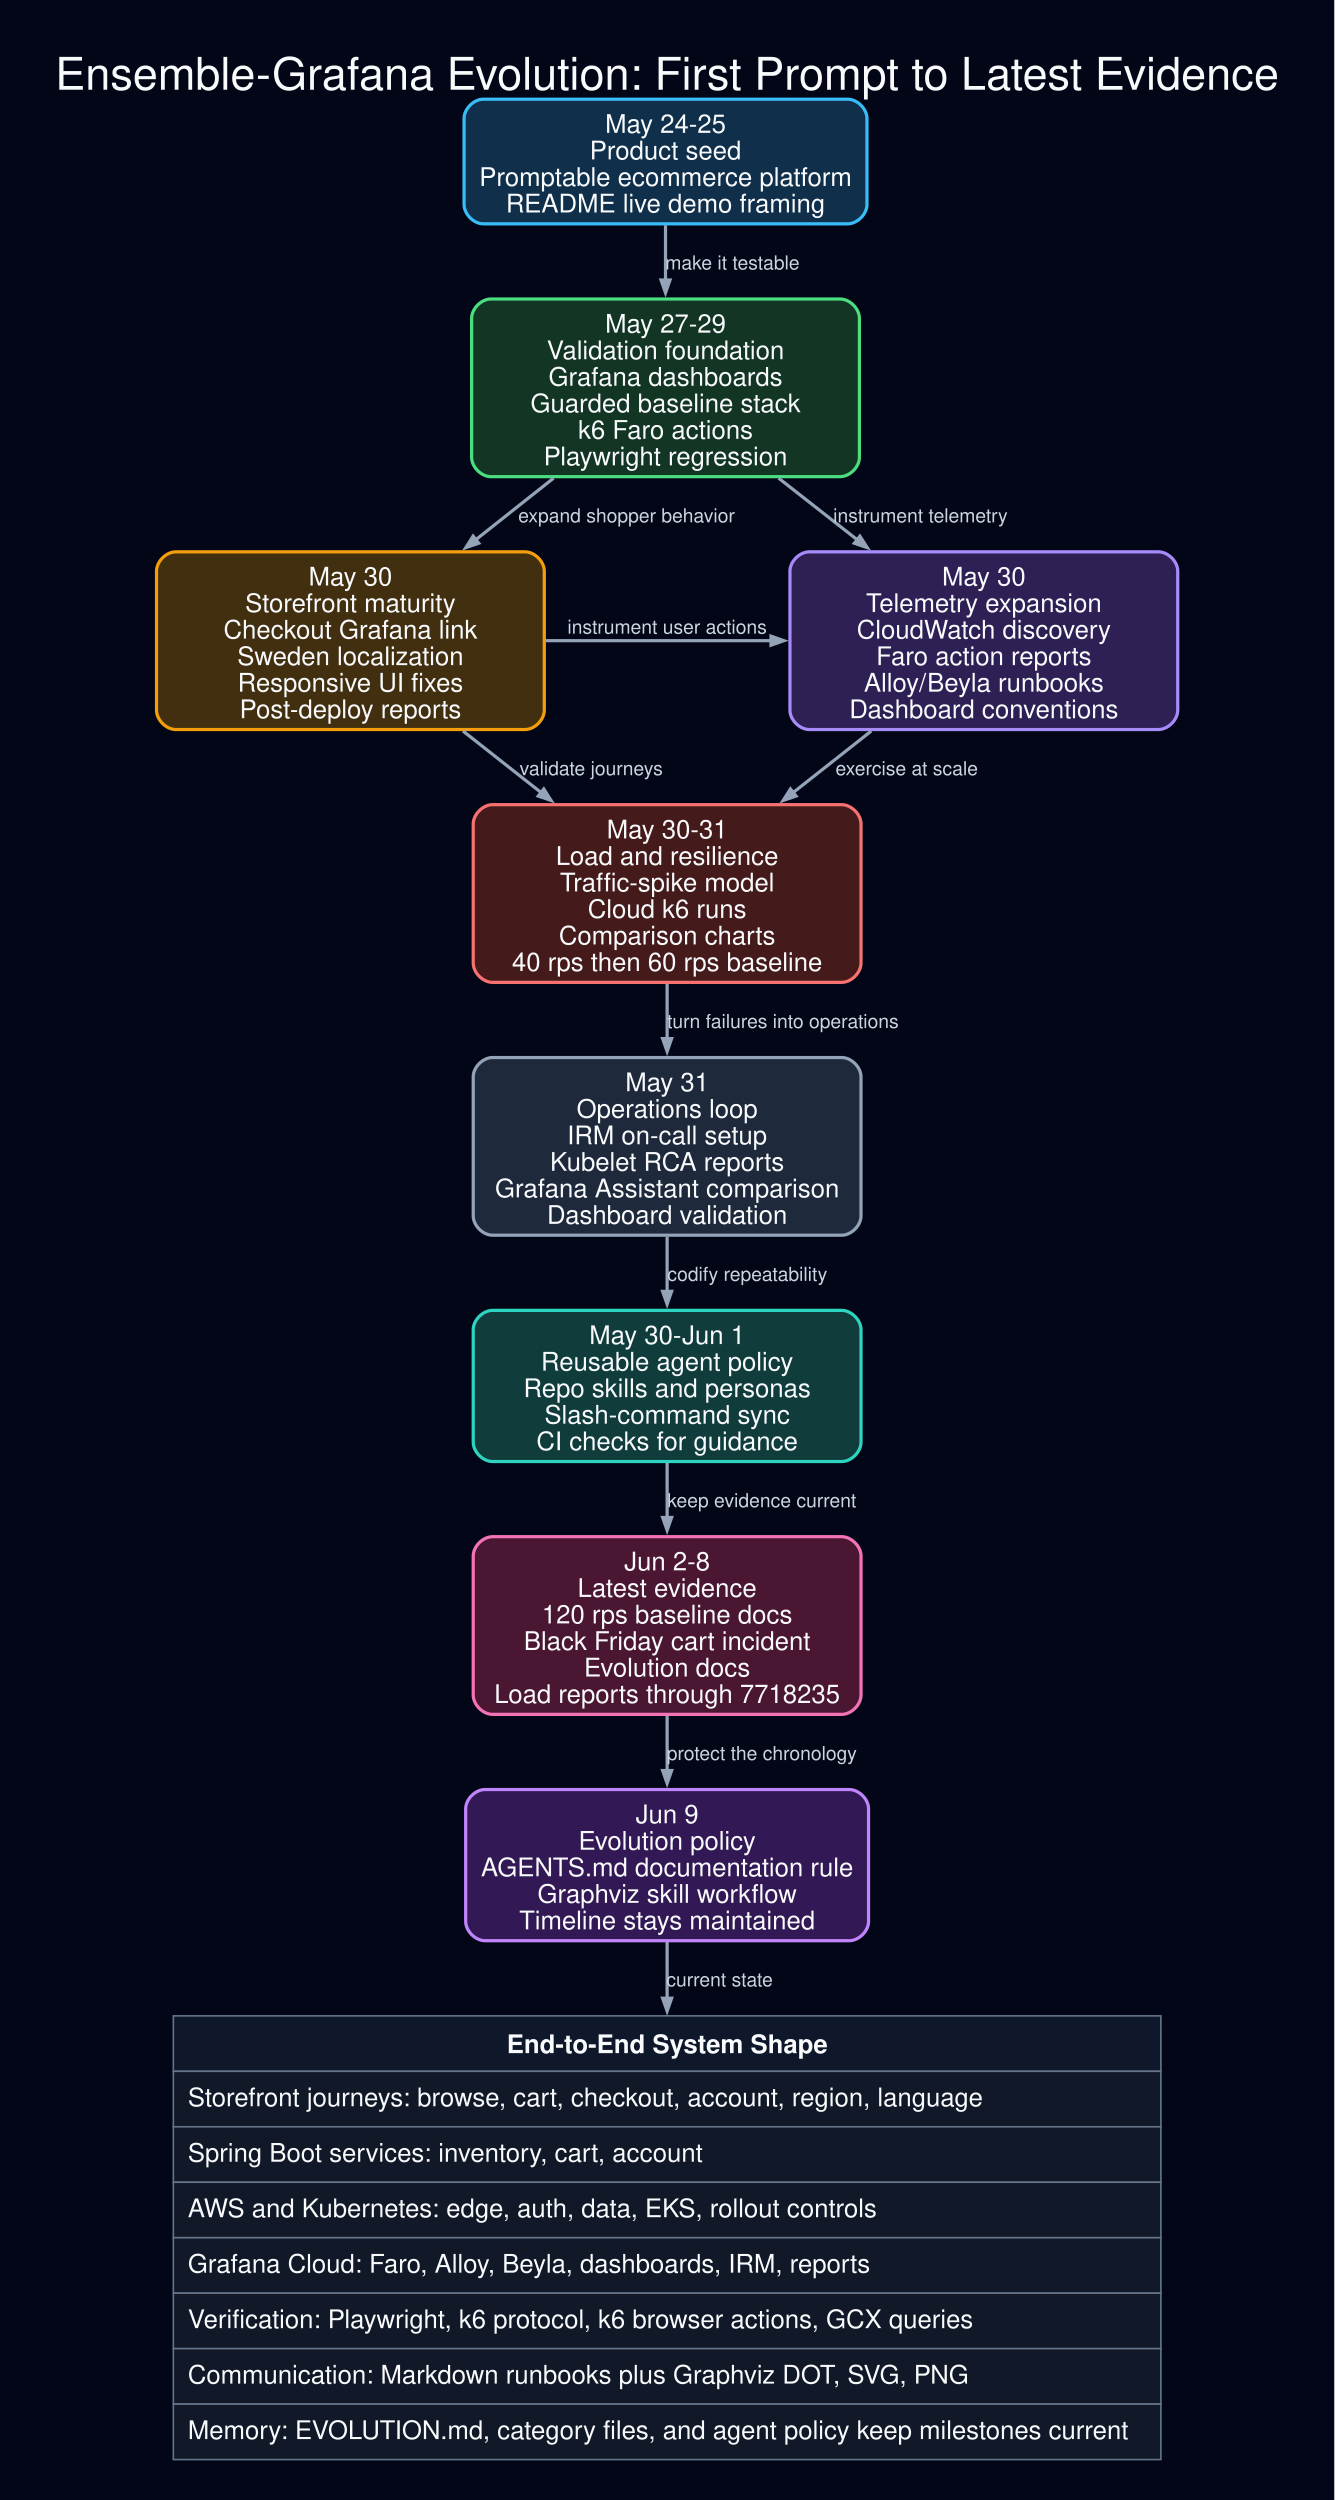
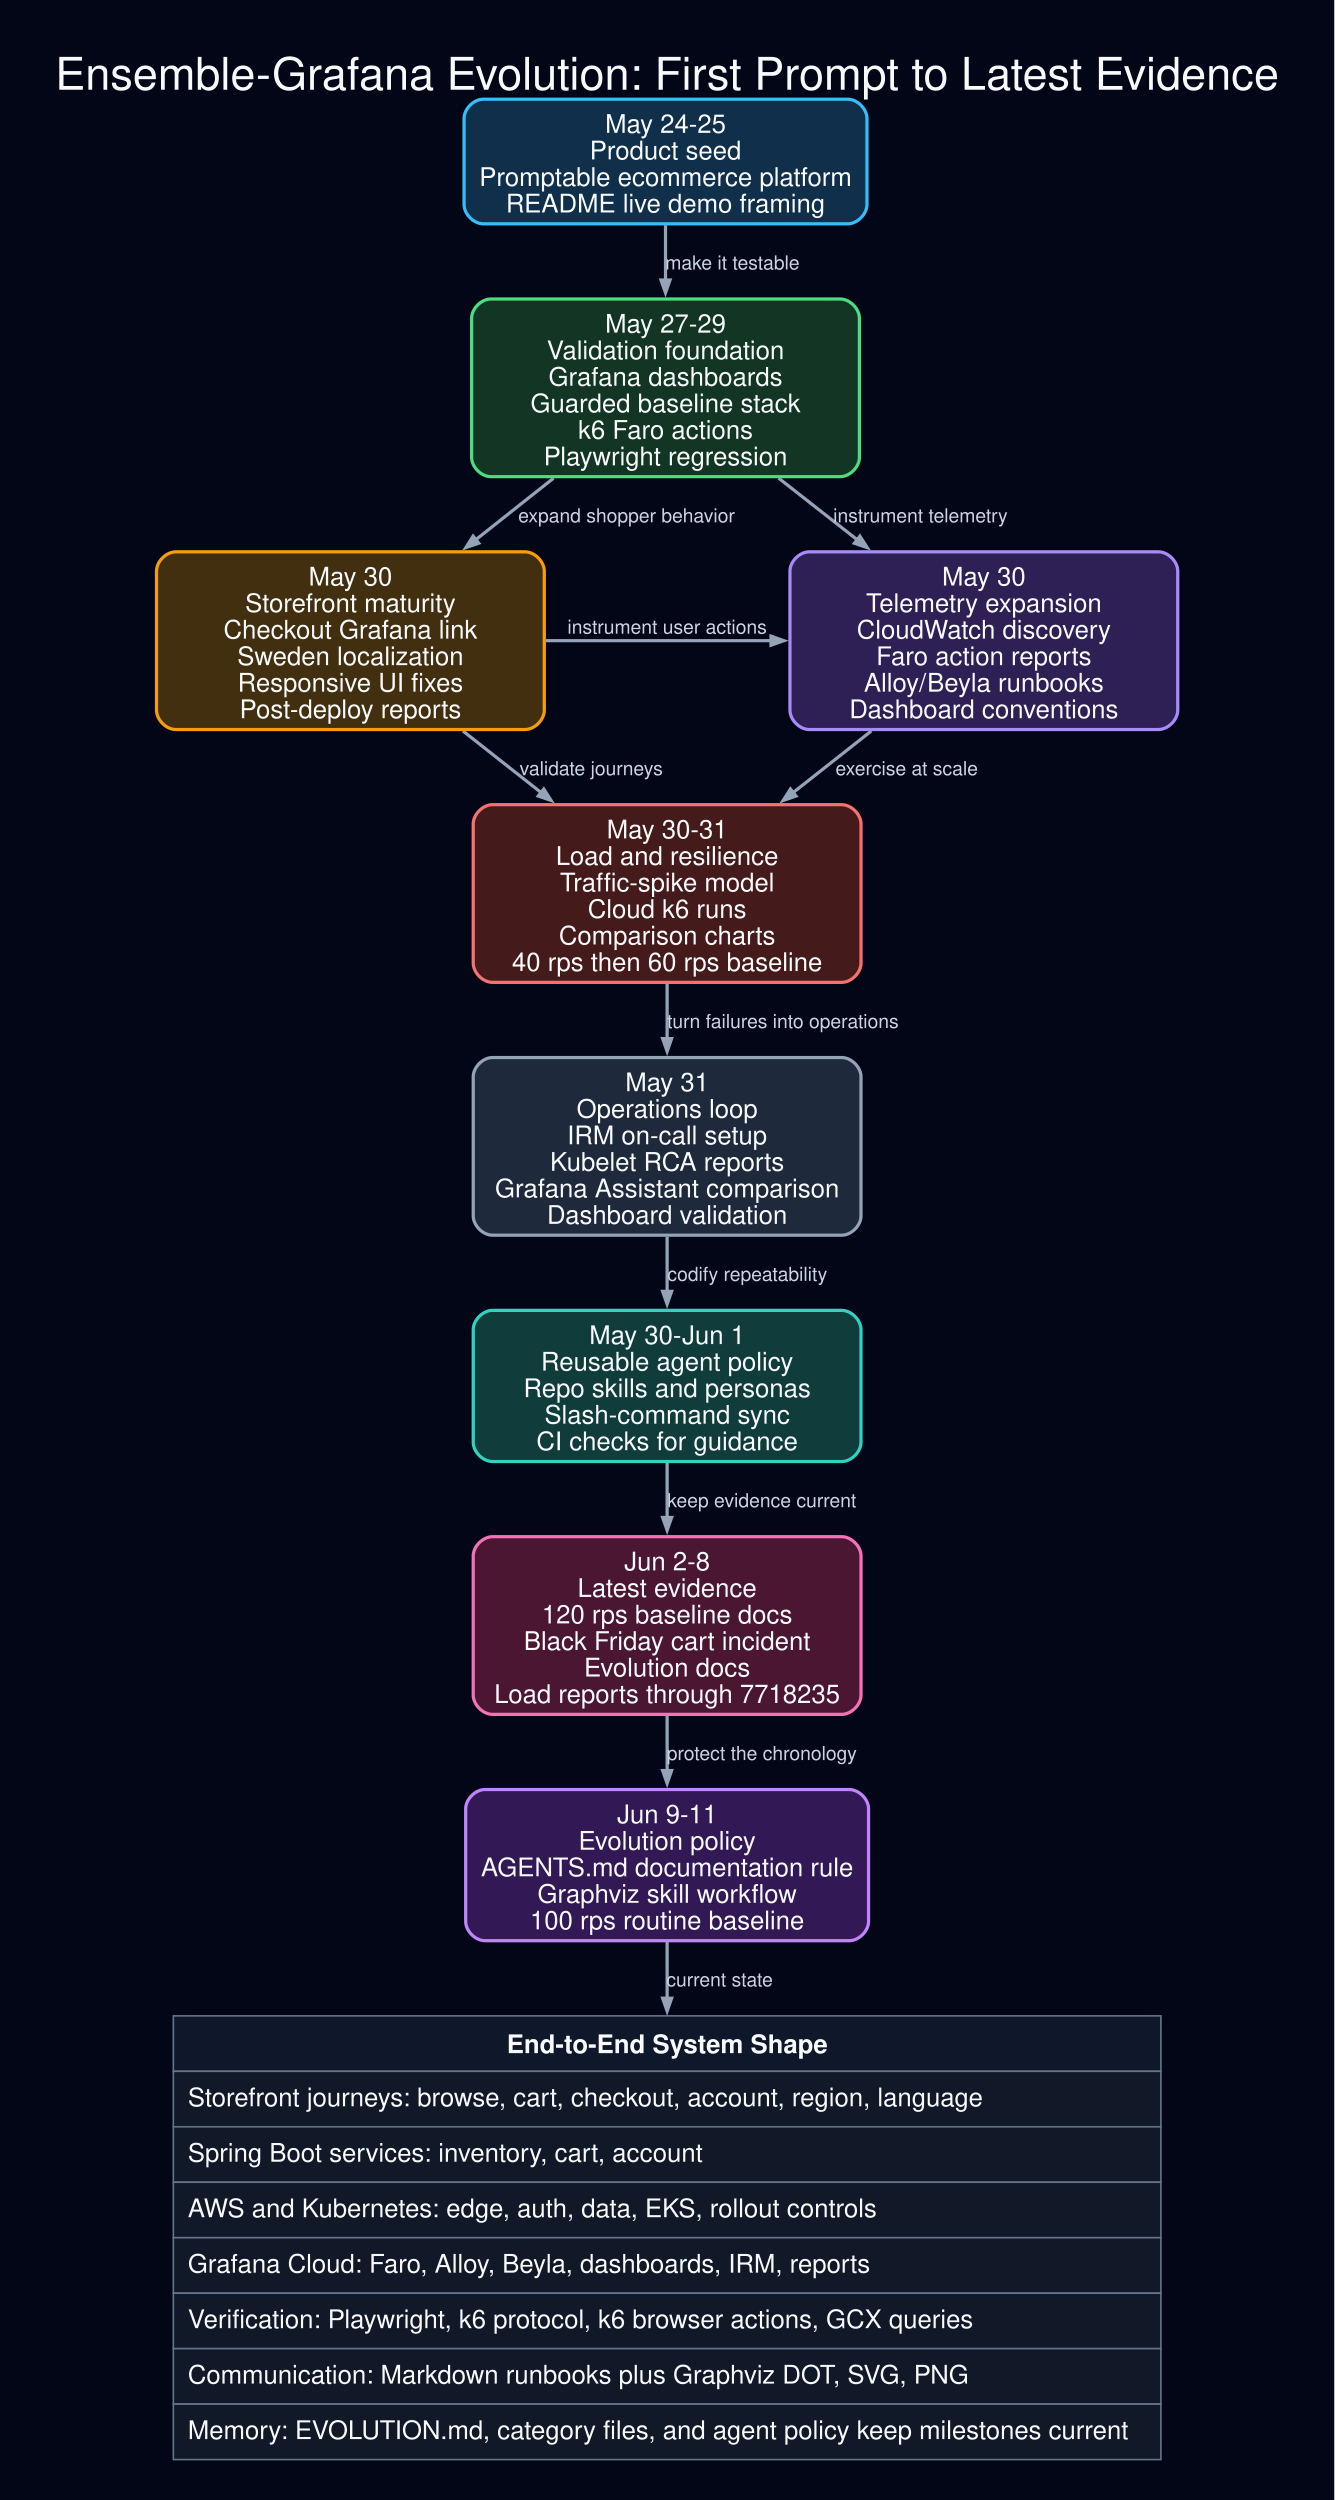
<svg xmlns="http://www.w3.org/2000/svg" width="830pt" height="1555pt" viewBox="0.00 0.00 830.00 1555.00">
  <g id="graph0" class="graph" transform="scale(1 1) rotate(0) translate(25.2 1529.86)">
    <polygon fill="#020617" stroke="none" points="-25.2,25.2 -25.2,-1529.86 804.7,-1529.86 804.7,25.2 -25.2,25.2" />
    <text xml:space="preserve" text-anchor="middle" x="389.75" y="-1474.06" font-family="Helvetica,sans-Serif" font-size="28.00" fill="#f8fafc">Ensemble-Grafana Evolution: First Prompt to Latest Evidence</text>
    <g id="node1" class="node">
      <path fill="#0f2f4a" stroke="#38bdf8" stroke-width="2" d="M502.05,-1468.16C502.05,-1468.16 275.45,-1468.16 275.45,-1468.16 269.45,-1468.16 263.45,-1462.16 263.45,-1456.16 263.45,-1456.16 263.45,-1402.64 263.45,-1402.64 263.45,-1396.64 269.45,-1390.64 275.45,-1390.64 275.45,-1390.64 502.05,-1390.64 502.05,-1390.64 508.05,-1390.64 514.05,-1396.64 514.05,-1402.64 514.05,-1402.64 514.05,-1456.16 514.05,-1456.16 514.05,-1462.16 508.05,-1468.16 502.05,-1468.16" />
      <text xml:space="preserve" text-anchor="middle" x="388.75" y="-1447.2" font-family="Helvetica,sans-Serif" font-size="16.00" fill="#f8fafc">May 24-25</text>
      <text xml:space="preserve" text-anchor="middle" x="388.75" y="-1430.7" font-family="Helvetica,sans-Serif" font-size="16.00" fill="#f8fafc">Product seed</text>
      <text xml:space="preserve" text-anchor="middle" x="388.75" y="-1414.2" font-family="Helvetica,sans-Serif" font-size="16.00" fill="#f8fafc">Promptable ecommerce platform</text>
      <text xml:space="preserve" text-anchor="middle" x="388.75" y="-1397.7" font-family="Helvetica,sans-Serif" font-size="16.00" fill="#f8fafc">README live demo framing</text>
    </g>
    <g id="node2" class="node">
      <path fill="#123524" stroke="#4ade80" stroke-width="2" d="M497.35,-1343.89C497.35,-1343.89 280.15,-1343.89 280.15,-1343.89 274.15,-1343.89 268.15,-1337.89 268.15,-1331.89 268.15,-1331.89 268.15,-1245.37 268.15,-1245.37 268.15,-1239.37 274.15,-1233.37 280.15,-1233.37 280.15,-1233.37 497.35,-1233.37 497.35,-1233.37 503.35,-1233.37 509.35,-1239.37 509.35,-1245.37 509.35,-1245.37 509.35,-1331.89 509.35,-1331.89 509.35,-1337.89 503.35,-1343.89 497.35,-1343.89" />
      <text xml:space="preserve" text-anchor="middle" x="388.75" y="-1322.93" font-family="Helvetica,sans-Serif" font-size="16.00" fill="#f8fafc">May 27-29</text>
      <text xml:space="preserve" text-anchor="middle" x="388.75" y="-1306.43" font-family="Helvetica,sans-Serif" font-size="16.00" fill="#f8fafc">Validation foundation</text>
      <text xml:space="preserve" text-anchor="middle" x="388.75" y="-1289.93" font-family="Helvetica,sans-Serif" font-size="16.00" fill="#f8fafc">Grafana dashboards</text>
      <text xml:space="preserve" text-anchor="middle" x="388.75" y="-1273.43" font-family="Helvetica,sans-Serif" font-size="16.00" fill="#f8fafc">Guarded baseline stack</text>
      <text xml:space="preserve" text-anchor="middle" x="388.75" y="-1256.93" font-family="Helvetica,sans-Serif" font-size="16.00" fill="#f8fafc">k6 Faro actions</text>
      <text xml:space="preserve" text-anchor="middle" x="388.75" y="-1240.43" font-family="Helvetica,sans-Serif" font-size="16.00" fill="#f8fafc">Playwright regression</text>
    </g>
    <g id="edge1" class="edge">
      <path fill="none" stroke="#94a3b8" stroke-width="2" d="M388.75,-1389.74C388.75,-1379.06 388.75,-1367.16 388.75,-1355.4" />
      <polygon fill="#94a3b8" stroke="#94a3b8" stroke-width="2" points="391.55,-1355.7 388.75,-1347.7 385.95,-1355.7 391.55,-1355.7" />
      <text xml:space="preserve" text-anchor="middle" x="430.38" y="-1362.24" font-family="Helvetica,sans-Serif" font-size="12.00" fill="#cbd5e1">make it testable</text>
    </g>
    <g id="node3" class="node">
      <path fill="#422f10" stroke="#f59e0b" stroke-width="2" d="M301.35,-1186.62C301.35,-1186.62 84.15,-1186.62 84.15,-1186.62 78.15,-1186.62 72.15,-1180.62 72.15,-1174.62 72.15,-1174.62 72.15,-1088.1 72.15,-1088.1 72.15,-1082.1 78.15,-1076.1 84.15,-1076.1 84.15,-1076.1 301.35,-1076.1 301.35,-1076.1 307.35,-1076.1 313.35,-1082.1 313.35,-1088.1 313.35,-1088.1 313.35,-1174.62 313.35,-1174.62 313.35,-1180.62 307.35,-1186.62 301.35,-1186.62" />
      <text xml:space="preserve" text-anchor="middle" x="192.75" y="-1165.66" font-family="Helvetica,sans-Serif" font-size="16.00" fill="#f8fafc">May 30</text>
      <text xml:space="preserve" text-anchor="middle" x="192.75" y="-1149.16" font-family="Helvetica,sans-Serif" font-size="16.00" fill="#f8fafc">Storefront maturity</text>
      <text xml:space="preserve" text-anchor="middle" x="192.75" y="-1132.66" font-family="Helvetica,sans-Serif" font-size="16.00" fill="#f8fafc">Checkout Grafana link</text>
      <text xml:space="preserve" text-anchor="middle" x="192.75" y="-1116.16" font-family="Helvetica,sans-Serif" font-size="16.00" fill="#f8fafc">Sweden localization</text>
      <text xml:space="preserve" text-anchor="middle" x="192.75" y="-1099.66" font-family="Helvetica,sans-Serif" font-size="16.00" fill="#f8fafc">Responsive UI fixes</text>
      <text xml:space="preserve" text-anchor="middle" x="192.75" y="-1083.16" font-family="Helvetica,sans-Serif" font-size="16.00" fill="#f8fafc">Post-deploy reports</text>
    </g>
    <g id="edge2" class="edge">
      <path fill="none" stroke="#94a3b8" stroke-width="2" d="M319.1,-1232.45C303.35,-1219.98 286.55,-1206.66 270.49,-1193.95" />
      <polygon fill="#94a3b8" stroke="#94a3b8" stroke-width="2" points="272.56,-1192.01 264.55,-1189.24 269.08,-1196.4 272.56,-1192.01" />
      <text xml:space="preserve" text-anchor="middle" x="364.5" y="-1204.97" font-family="Helvetica,sans-Serif" font-size="12.00" fill="#cbd5e1">expand shopper behavior</text>
    </g>
    <g id="node4" class="node">
      <path fill="#2e1f55" stroke="#a78bfa" stroke-width="2" d="M695.35,-1186.62C695.35,-1186.62 478.15,-1186.62 478.15,-1186.62 472.15,-1186.62 466.15,-1180.62 466.15,-1174.62 466.15,-1174.62 466.15,-1088.1 466.15,-1088.1 466.15,-1082.1 472.15,-1076.1 478.15,-1076.1 478.15,-1076.1 695.35,-1076.1 695.35,-1076.1 701.35,-1076.1 707.35,-1082.1 707.35,-1088.1 707.35,-1088.1 707.35,-1174.62 707.35,-1174.62 707.35,-1180.62 701.35,-1186.62 695.35,-1186.62" />
      <text xml:space="preserve" text-anchor="middle" x="586.75" y="-1165.66" font-family="Helvetica,sans-Serif" font-size="16.00" fill="#f8fafc">May 30</text>
      <text xml:space="preserve" text-anchor="middle" x="586.75" y="-1149.16" font-family="Helvetica,sans-Serif" font-size="16.00" fill="#f8fafc">Telemetry expansion</text>
      <text xml:space="preserve" text-anchor="middle" x="586.75" y="-1132.66" font-family="Helvetica,sans-Serif" font-size="16.00" fill="#f8fafc">CloudWatch discovery</text>
      <text xml:space="preserve" text-anchor="middle" x="586.75" y="-1116.16" font-family="Helvetica,sans-Serif" font-size="16.00" fill="#f8fafc">Faro action reports</text>
      <text xml:space="preserve" text-anchor="middle" x="586.75" y="-1099.66" font-family="Helvetica,sans-Serif" font-size="16.00" fill="#f8fafc">Alloy/Beyla runbooks</text>
      <text xml:space="preserve" text-anchor="middle" x="586.75" y="-1083.16" font-family="Helvetica,sans-Serif" font-size="16.00" fill="#f8fafc">Dashboard conventions</text>
    </g>
    <g id="edge3" class="edge">
      <path fill="none" stroke="#94a3b8" stroke-width="2" d="M459.11,-1232.45C475.02,-1219.98 492,-1206.66 508.21,-1193.95" />
      <polygon fill="#94a3b8" stroke="#94a3b8" stroke-width="2" points="509.66,-1196.37 514.23,-1189.23 506.21,-1191.96 509.66,-1196.37" />
      <text xml:space="preserve" text-anchor="middle" x="547.31" y="-1204.97" font-family="Helvetica,sans-Serif" font-size="12.00" fill="#cbd5e1">instrument telemetry</text>
    </g>
    <g id="edge4" class="edge">
      <path fill="none" stroke="#94a3b8" stroke-width="2" d="M314.18,-1131.36C358.66,-1131.36 409.2,-1131.36 454.58,-1131.36" />
      <polygon fill="#94a3b8" stroke="#94a3b8" stroke-width="2" points="454.36,-1134.16 462.36,-1131.36 454.36,-1128.56 454.36,-1134.16" />
      <text xml:space="preserve" text-anchor="middle" x="389.75" y="-1135.71" font-family="Helvetica,sans-Serif" font-size="12.00" fill="#cbd5e1">instrument user actions</text>
    </g>
    <g id="node5" class="node">
      <path fill="#451a1a" stroke="#f87171" stroke-width="2" d="M498.35,-1029.35C498.35,-1029.35 281.15,-1029.35 281.15,-1029.35 275.15,-1029.35 269.15,-1023.35 269.15,-1017.35 269.15,-1017.35 269.15,-930.83 269.15,-930.83 269.15,-924.83 275.15,-918.83 281.15,-918.83 281.15,-918.83 498.35,-918.83 498.35,-918.83 504.35,-918.83 510.35,-924.83 510.35,-930.83 510.35,-930.83 510.35,-1017.35 510.35,-1017.35 510.35,-1023.35 504.35,-1029.35 498.35,-1029.35" />
      <text xml:space="preserve" text-anchor="middle" x="389.75" y="-1008.39" font-family="Helvetica,sans-Serif" font-size="16.00" fill="#f8fafc">May 30-31</text>
      <text xml:space="preserve" text-anchor="middle" x="389.75" y="-991.89" font-family="Helvetica,sans-Serif" font-size="16.00" fill="#f8fafc">Load and resilience</text>
      <text xml:space="preserve" text-anchor="middle" x="389.75" y="-975.39" font-family="Helvetica,sans-Serif" font-size="16.00" fill="#f8fafc">Traffic-spike model</text>
      <text xml:space="preserve" text-anchor="middle" x="389.75" y="-958.89" font-family="Helvetica,sans-Serif" font-size="16.00" fill="#f8fafc">Cloud k6 runs</text>
      <text xml:space="preserve" text-anchor="middle" x="389.75" y="-942.39" font-family="Helvetica,sans-Serif" font-size="16.00" fill="#f8fafc">Comparison charts</text>
      <text xml:space="preserve" text-anchor="middle" x="389.75" y="-925.89" font-family="Helvetica,sans-Serif" font-size="16.00" fill="#f8fafc">40 rps then 60 rps baseline</text>
    </g>
    <g id="edge6" class="edge">
      <path fill="none" stroke="#94a3b8" stroke-width="2" d="M262.76,-1075.18C278.58,-1062.71 295.48,-1049.39 311.61,-1036.68" />
      <polygon fill="#94a3b8" stroke="#94a3b8" stroke-width="2" points="313.04,-1039.12 317.59,-1031.97 309.57,-1034.72 313.04,-1039.12" />
      <text xml:space="preserve" text-anchor="middle" x="342.53" y="-1047.7" font-family="Helvetica,sans-Serif" font-size="12.00" fill="#cbd5e1">validate journeys</text>
    </g>
    <g id="edge5" class="edge">
      <path fill="none" stroke="#94a3b8" stroke-width="2" d="M516.74,-1075.18C500.92,-1062.71 484.02,-1049.39 467.89,-1036.68" />
      <polygon fill="#94a3b8" stroke="#94a3b8" stroke-width="2" points="469.93,-1034.72 461.91,-1031.97 466.46,-1039.12 469.93,-1034.72" />
      <text xml:space="preserve" text-anchor="middle" x="538.78" y="-1047.7" font-family="Helvetica,sans-Serif" font-size="12.00" fill="#cbd5e1">exercise at scale</text>
    </g>
    <g id="node6" class="node">
      <path fill="#1e293b" stroke="#94a3b8" stroke-width="2" d="M498.35,-872.08C498.35,-872.08 281.15,-872.08 281.15,-872.08 275.15,-872.08 269.15,-866.08 269.15,-860.08 269.15,-860.08 269.15,-773.56 269.15,-773.56 269.15,-767.56 275.15,-761.56 281.15,-761.56 281.15,-761.56 498.35,-761.56 498.35,-761.56 504.35,-761.56 510.35,-767.56 510.35,-773.56 510.35,-773.56 510.35,-860.08 510.35,-860.08 510.35,-866.08 504.35,-872.08 498.35,-872.08" />
      <text xml:space="preserve" text-anchor="middle" x="389.75" y="-851.12" font-family="Helvetica,sans-Serif" font-size="16.00" fill="#f8fafc">May 31</text>
      <text xml:space="preserve" text-anchor="middle" x="389.75" y="-834.62" font-family="Helvetica,sans-Serif" font-size="16.00" fill="#f8fafc">Operations loop</text>
      <text xml:space="preserve" text-anchor="middle" x="389.75" y="-818.12" font-family="Helvetica,sans-Serif" font-size="16.00" fill="#f8fafc">IRM on-call setup</text>
      <text xml:space="preserve" text-anchor="middle" x="389.75" y="-801.62" font-family="Helvetica,sans-Serif" font-size="16.00" fill="#f8fafc">Kubelet RCA reports</text>
      <text xml:space="preserve" text-anchor="middle" x="389.75" y="-785.12" font-family="Helvetica,sans-Serif" font-size="16.00" fill="#f8fafc">Grafana Assistant comparison</text>
      <text xml:space="preserve" text-anchor="middle" x="389.75" y="-768.62" font-family="Helvetica,sans-Serif" font-size="16.00" fill="#f8fafc">Dashboard validation</text>
    </g>
    <g id="edge7" class="edge">
      <path fill="none" stroke="#94a3b8" stroke-width="2" d="M389.75,-917.91C389.75,-906.81 389.75,-895.05 389.75,-883.63" />
      <polygon fill="#94a3b8" stroke="#94a3b8" stroke-width="2" points="392.55,-883.85 389.75,-875.85 386.95,-883.85 392.55,-883.85" />
      <text xml:space="preserve" text-anchor="middle" x="461.75" y="-890.43" font-family="Helvetica,sans-Serif" font-size="12.00" fill="#cbd5e1">turn failures into operations</text>
    </g>
    <g id="node7" class="node">
      <path fill="#103c3c" stroke="#2dd4bf" stroke-width="2" d="M498.35,-714.81C498.35,-714.81 281.15,-714.81 281.15,-714.81 275.15,-714.81 269.15,-708.81 269.15,-702.81 269.15,-702.81 269.15,-632.79 269.15,-632.79 269.15,-626.79 275.15,-620.79 281.15,-620.79 281.15,-620.79 498.35,-620.79 498.35,-620.79 504.35,-620.79 510.35,-626.79 510.35,-632.79 510.35,-632.79 510.35,-702.81 510.35,-702.81 510.35,-708.81 504.35,-714.81 498.35,-714.81" />
      <text xml:space="preserve" text-anchor="middle" x="389.75" y="-693.85" font-family="Helvetica,sans-Serif" font-size="16.00" fill="#f8fafc">May 30-Jun 1</text>
      <text xml:space="preserve" text-anchor="middle" x="389.75" y="-677.35" font-family="Helvetica,sans-Serif" font-size="16.00" fill="#f8fafc">Reusable agent policy</text>
      <text xml:space="preserve" text-anchor="middle" x="389.75" y="-660.85" font-family="Helvetica,sans-Serif" font-size="16.00" fill="#f8fafc">Repo skills and personas</text>
      <text xml:space="preserve" text-anchor="middle" x="389.75" y="-644.35" font-family="Helvetica,sans-Serif" font-size="16.00" fill="#f8fafc">Slash-command sync</text>
      <text xml:space="preserve" text-anchor="middle" x="389.75" y="-627.85" font-family="Helvetica,sans-Serif" font-size="16.00" fill="#f8fafc">CI checks for guidance</text>
    </g>
    <g id="edge8" class="edge">
      <path fill="none" stroke="#94a3b8" stroke-width="2" d="M389.75,-760.66C389.75,-749.53 389.75,-737.81 389.75,-726.6" />
      <polygon fill="#94a3b8" stroke="#94a3b8" stroke-width="2" points="392.55,-726.63 389.75,-718.63 386.95,-726.63 392.55,-726.63" />
      <text xml:space="preserve" text-anchor="middle" x="439.62" y="-733.16" font-family="Helvetica,sans-Serif" font-size="12.00" fill="#cbd5e1">codify repeatability</text>
    </g>
    <g id="node8" class="node">
      <path fill="#4a1631" stroke="#f472b6" stroke-width="2" d="M498.35,-574.04C498.35,-574.04 281.15,-574.04 281.15,-574.04 275.15,-574.04 269.15,-568.04 269.15,-562.04 269.15,-562.04 269.15,-475.52 269.15,-475.52 269.15,-469.52 275.15,-463.52 281.15,-463.52 281.15,-463.52 498.35,-463.52 498.35,-463.52 504.35,-463.52 510.35,-469.52 510.35,-475.52 510.35,-475.52 510.35,-562.04 510.35,-562.04 510.35,-568.04 504.35,-574.04 498.35,-574.04" />
      <text xml:space="preserve" text-anchor="middle" x="389.75" y="-553.08" font-family="Helvetica,sans-Serif" font-size="16.00" fill="#f8fafc">Jun 2-8</text>
      <text xml:space="preserve" text-anchor="middle" x="389.75" y="-536.58" font-family="Helvetica,sans-Serif" font-size="16.00" fill="#f8fafc">Latest evidence</text>
      <text xml:space="preserve" text-anchor="middle" x="389.75" y="-520.08" font-family="Helvetica,sans-Serif" font-size="16.00" fill="#f8fafc">120 rps baseline docs</text>
      <text xml:space="preserve" text-anchor="middle" x="389.75" y="-503.58" font-family="Helvetica,sans-Serif" font-size="16.00" fill="#f8fafc">Black Friday cart incident</text>
      <text xml:space="preserve" text-anchor="middle" x="389.75" y="-487.08" font-family="Helvetica,sans-Serif" font-size="16.00" fill="#f8fafc">Evolution docs</text>
      <text xml:space="preserve" text-anchor="middle" x="389.75" y="-470.58" font-family="Helvetica,sans-Serif" font-size="16.00" fill="#f8fafc">Load reports through 7718235</text>
    </g>
    <g id="edge9" class="edge">
      <path fill="none" stroke="#94a3b8" stroke-width="2" d="M389.75,-619.88C389.75,-609.05 389.75,-597.34 389.75,-585.86" />
      <polygon fill="#94a3b8" stroke="#94a3b8" stroke-width="2" points="392.55,-586 389.75,-578 386.95,-586 392.55,-586" />
      <text xml:space="preserve" text-anchor="middle" x="448.62" y="-592.39" font-family="Helvetica,sans-Serif" font-size="12.00" fill="#cbd5e1">keep evidence current</text>
    </g>
    <g id="node9" class="node">
      <path fill="#321854" stroke="#c084fc" stroke-width="2" d="M503.05,-416.77C503.05,-416.77 276.45,-416.77 276.45,-416.77 270.45,-416.77 264.45,-410.77 264.45,-404.77 264.45,-404.77 264.45,-334.75 264.45,-334.75 264.45,-328.75 270.45,-322.75 276.45,-322.75 276.45,-322.75 503.05,-322.75 503.05,-322.75 509.05,-322.75 515.05,-328.75 515.05,-334.75 515.05,-334.75 515.05,-404.77 515.05,-404.77 515.05,-410.77 509.05,-416.77 503.05,-416.77" />
-       <text xml:space="preserve" text-anchor="middle" x="389.75" y="-395.81" font-family="Helvetica,sans-Serif" font-size="16.00" fill="#f8fafc">Jun 9</text>
+       <text xml:space="preserve" text-anchor="middle" x="389.75" y="-395.81" font-family="Helvetica,sans-Serif" font-size="16.00" fill="#f8fafc">Jun 9-11</text>
      <text xml:space="preserve" text-anchor="middle" x="389.75" y="-379.31" font-family="Helvetica,sans-Serif" font-size="16.00" fill="#f8fafc">Evolution policy</text>
      <text xml:space="preserve" text-anchor="middle" x="389.75" y="-362.81" font-family="Helvetica,sans-Serif" font-size="16.00" fill="#f8fafc">AGENTS.md documentation rule</text>
      <text xml:space="preserve" text-anchor="middle" x="389.75" y="-346.31" font-family="Helvetica,sans-Serif" font-size="16.00" fill="#f8fafc">Graphviz skill workflow</text>
-       <text xml:space="preserve" text-anchor="middle" x="389.75" y="-329.81" font-family="Helvetica,sans-Serif" font-size="16.00" fill="#f8fafc">Timeline stays maintained</text>
+       <text xml:space="preserve" text-anchor="middle" x="389.75" y="-329.81" font-family="Helvetica,sans-Serif" font-size="16.00" fill="#f8fafc">100 rps routine baseline</text>
    </g>
    <g id="edge10" class="edge">
      <path fill="none" stroke="#94a3b8" stroke-width="2" d="M389.75,-462.62C389.75,-451.49 389.75,-439.77 389.75,-428.56" />
      <polygon fill="#94a3b8" stroke="#94a3b8" stroke-width="2" points="392.55,-428.59 389.75,-420.59 386.95,-428.59 392.55,-428.59" />
      <text xml:space="preserve" text-anchor="middle" x="448.62" y="-435.12" font-family="Helvetica,sans-Serif" font-size="12.00" fill="#cbd5e1">protect the chronology</text>
    </g>
    <g id="node10" class="node">
      <path fill="#475569" stroke="none" stroke-width="2" d="M684.88,-276C684.88,-276 94.63,-276 94.63,-276 88.62,-276 82.62,-270 82.62,-264 82.62,-264 82.62,-12 82.62,-12 82.62,-6 88.62,0 94.62,0 94.62,0 684.88,0 684.88,0 690.88,0 696.88,-6 696.88,-12 696.88,-12 696.88,-264 696.88,-264 696.88,-270 690.88,-276 684.88,-276" />
      <polygon fill="#0f172a" stroke="none" points="82.62,-241.5 82.62,-276 696.88,-276 696.88,-241.5 82.62,-241.5" />
      <polygon fill="none" stroke="#64748b" points="82.62,-241.5 82.62,-276 696.88,-276 696.88,-241.5 82.62,-241.5" />
      <text xml:space="preserve" text-anchor="start" x="290" y="-252.8" font-family="Helvetica,sans-Serif" font-weight="bold" font-size="16.00" fill="#f8fafc">End-to-End System Shape</text>
      <polygon fill="#111827" stroke="none" points="82.62,-207 82.62,-241.5 696.88,-241.5 696.88,-207 82.62,-207" />
      <polygon fill="none" stroke="#64748b" points="82.62,-207 82.62,-241.5 696.88,-241.5 696.88,-207 82.62,-207" />
      <text xml:space="preserve" text-anchor="start" x="91.62" y="-219.75" font-family="Helvetica,sans-Serif" font-size="16.00" fill="#f8fafc">Storefront journeys: browse, cart, checkout, account, region, language</text>
      <polygon fill="#111827" stroke="none" points="82.62,-172.5 82.62,-207 696.88,-207 696.88,-172.5 82.62,-172.5" />
      <polygon fill="none" stroke="#64748b" points="82.62,-172.5 82.62,-207 696.88,-207 696.88,-172.5 82.62,-172.5" />
      <text xml:space="preserve" text-anchor="start" x="91.62" y="-185.25" font-family="Helvetica,sans-Serif" font-size="16.00" fill="#f8fafc">Spring Boot services: inventory, cart, account</text>
      <polygon fill="#111827" stroke="none" points="82.62,-138 82.62,-172.5 696.88,-172.5 696.88,-138 82.62,-138" />
      <polygon fill="none" stroke="#64748b" points="82.62,-138 82.62,-172.5 696.88,-172.5 696.88,-138 82.62,-138" />
      <text xml:space="preserve" text-anchor="start" x="91.62" y="-150.75" font-family="Helvetica,sans-Serif" font-size="16.00" fill="#f8fafc">AWS and Kubernetes: edge, auth, data, EKS, rollout controls</text>
      <polygon fill="#111827" stroke="none" points="82.62,-103.5 82.62,-138 696.88,-138 696.88,-103.5 82.62,-103.5" />
      <polygon fill="none" stroke="#64748b" points="82.62,-103.5 82.62,-138 696.88,-138 696.88,-103.5 82.62,-103.5" />
      <text xml:space="preserve" text-anchor="start" x="91.62" y="-116.25" font-family="Helvetica,sans-Serif" font-size="16.00" fill="#f8fafc">Grafana Cloud: Faro, Alloy, Beyla, dashboards, IRM, reports</text>
      <polygon fill="#111827" stroke="none" points="82.62,-69 82.62,-103.5 696.88,-103.5 696.88,-69 82.62,-69" />
      <polygon fill="none" stroke="#64748b" points="82.62,-69 82.62,-103.5 696.88,-103.5 696.88,-69 82.62,-69" />
      <text xml:space="preserve" text-anchor="start" x="91.62" y="-81.75" font-family="Helvetica,sans-Serif" font-size="16.00" fill="#f8fafc">Verification: Playwright, k6 protocol, k6 browser actions, GCX queries</text>
      <polygon fill="#111827" stroke="none" points="82.62,-34.5 82.62,-69 696.88,-69 696.88,-34.5 82.62,-34.5" />
      <polygon fill="none" stroke="#64748b" points="82.62,-34.5 82.62,-69 696.88,-69 696.88,-34.5 82.62,-34.5" />
      <text xml:space="preserve" text-anchor="start" x="91.62" y="-47.25" font-family="Helvetica,sans-Serif" font-size="16.00" fill="#f8fafc">Communication: Markdown runbooks plus Graphviz DOT, SVG, PNG</text>
      <polygon fill="#111827" stroke="none" points="82.62,0 82.62,-34.5 696.88,-34.5 696.88,0 82.62,0" />
      <polygon fill="none" stroke="#64748b" points="82.62,0 82.62,-34.5 696.88,-34.5 696.88,0 82.62,0" />
      <text xml:space="preserve" text-anchor="start" x="91.62" y="-12.75" font-family="Helvetica,sans-Serif" font-size="16.00" fill="#f8fafc">Memory: EVOLUTION.md, category files, and agent policy keep milestones current</text>
    </g>
    <g id="edge11" class="edge">
      <path fill="none" stroke="#94a3b8" stroke-width="2" d="M389.75,-321.99C389.75,-311.22 389.75,-299.21 389.75,-286.63" />
      <polygon fill="#94a3b8" stroke="#94a3b8" stroke-width="2" points="392.55,-286.97 389.75,-278.97 386.95,-286.97 392.55,-286.97" />
      <text xml:space="preserve" text-anchor="middle" x="422.38" y="-294.35" font-family="Helvetica,sans-Serif" font-size="12.00" fill="#cbd5e1">current state</text>
    </g>
  </g>
</svg>
